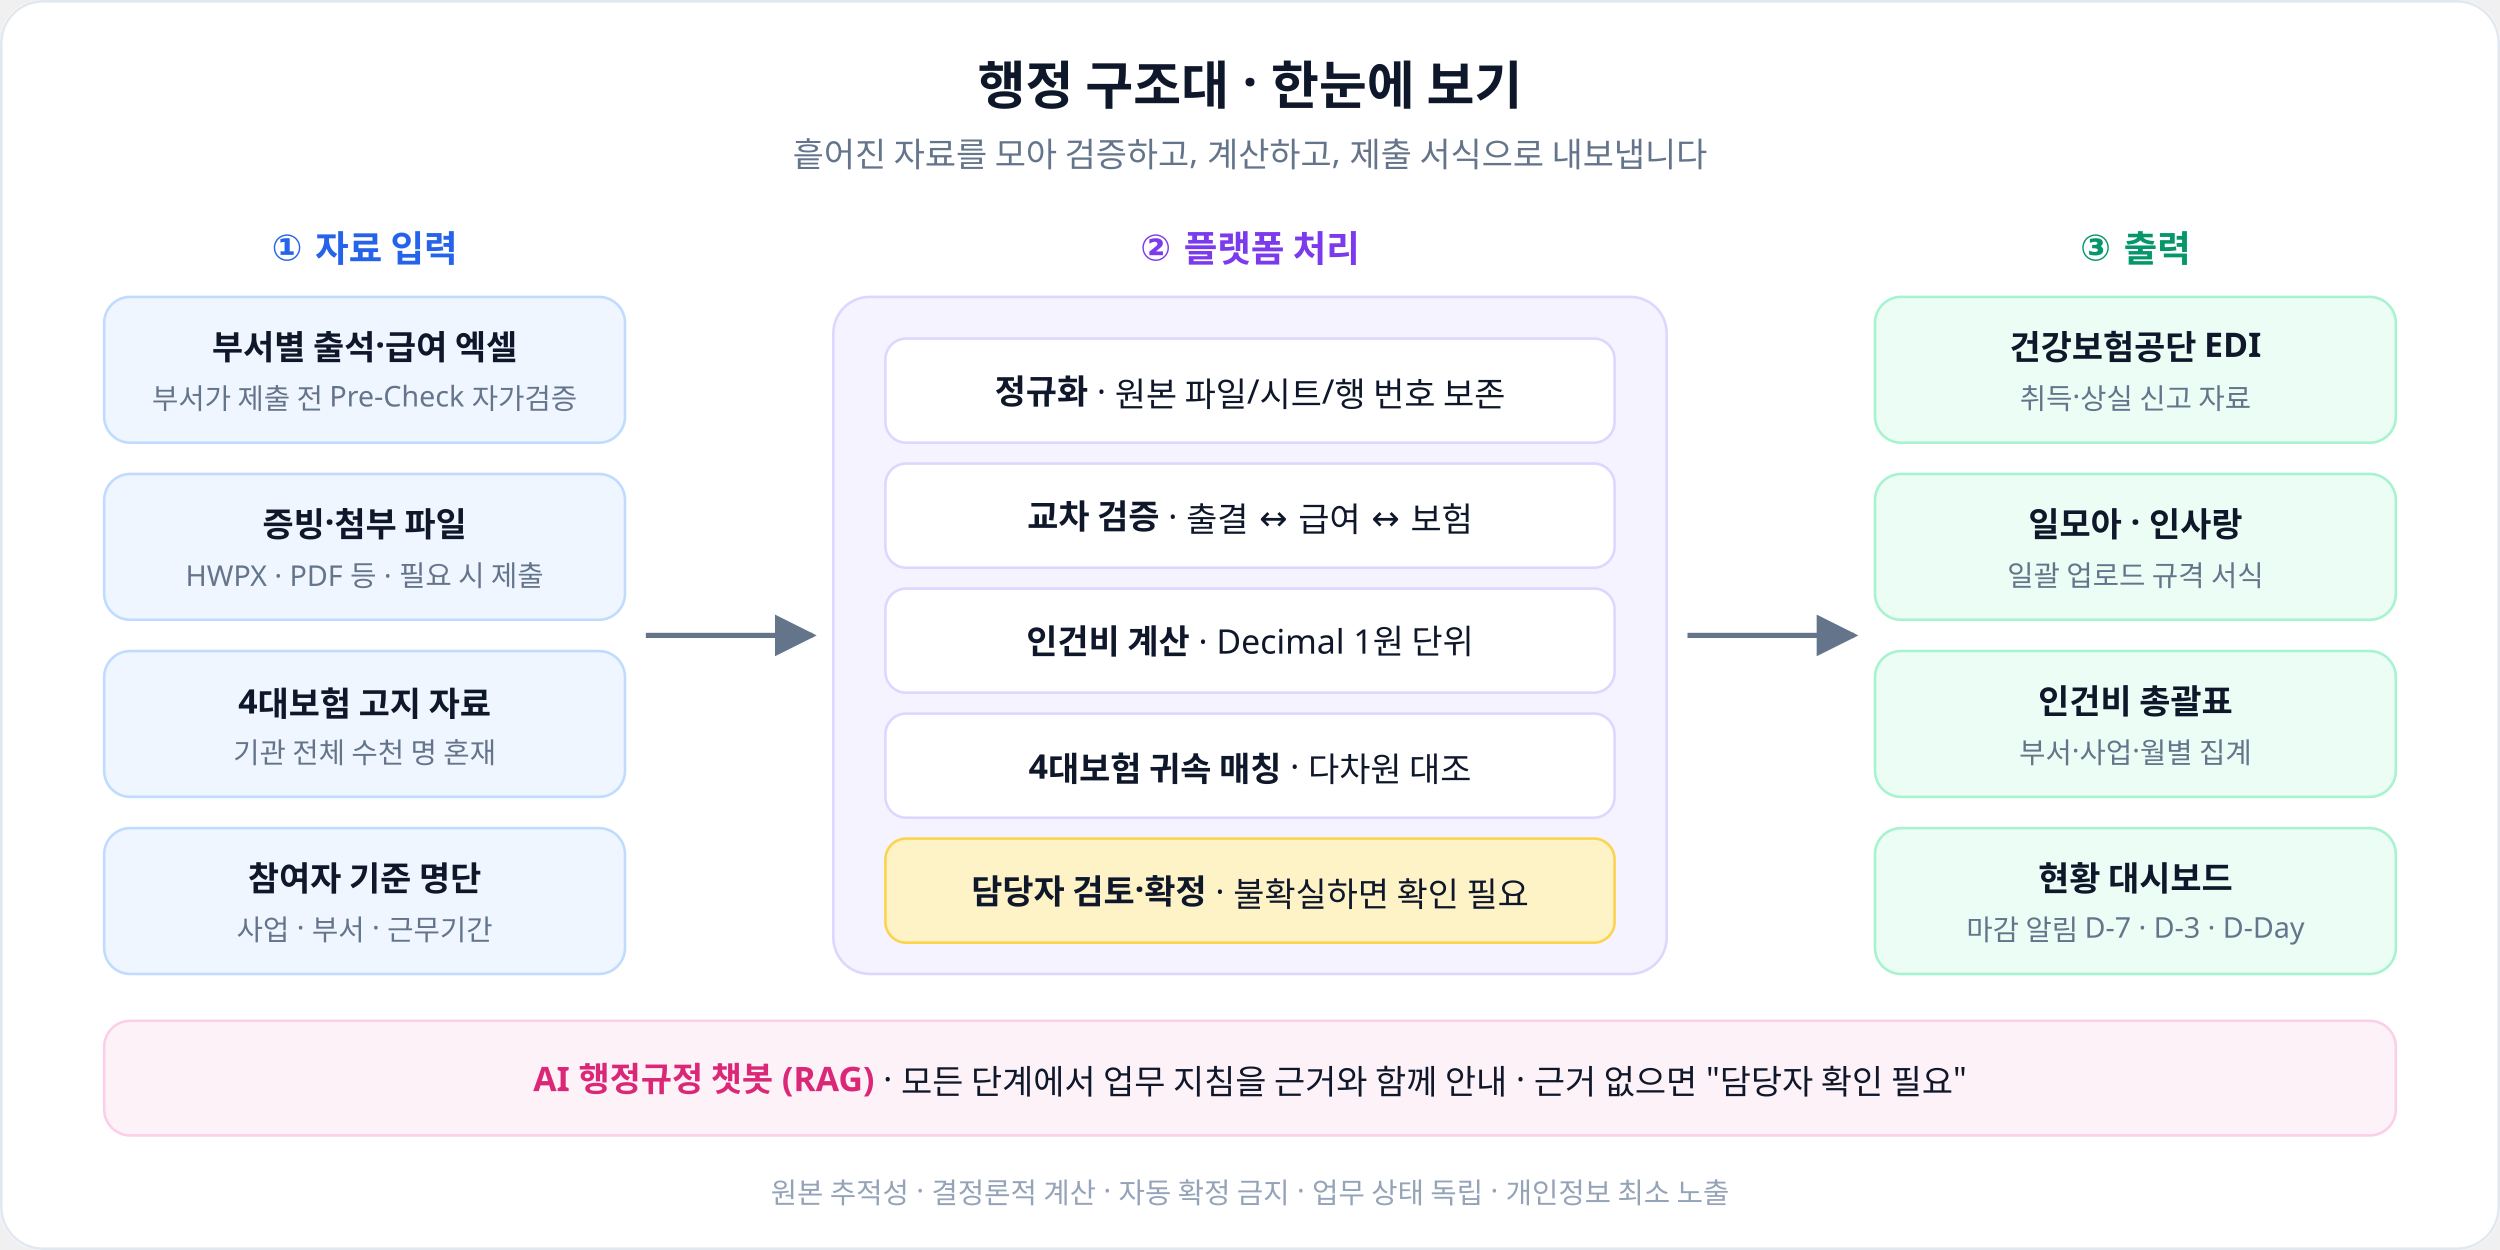
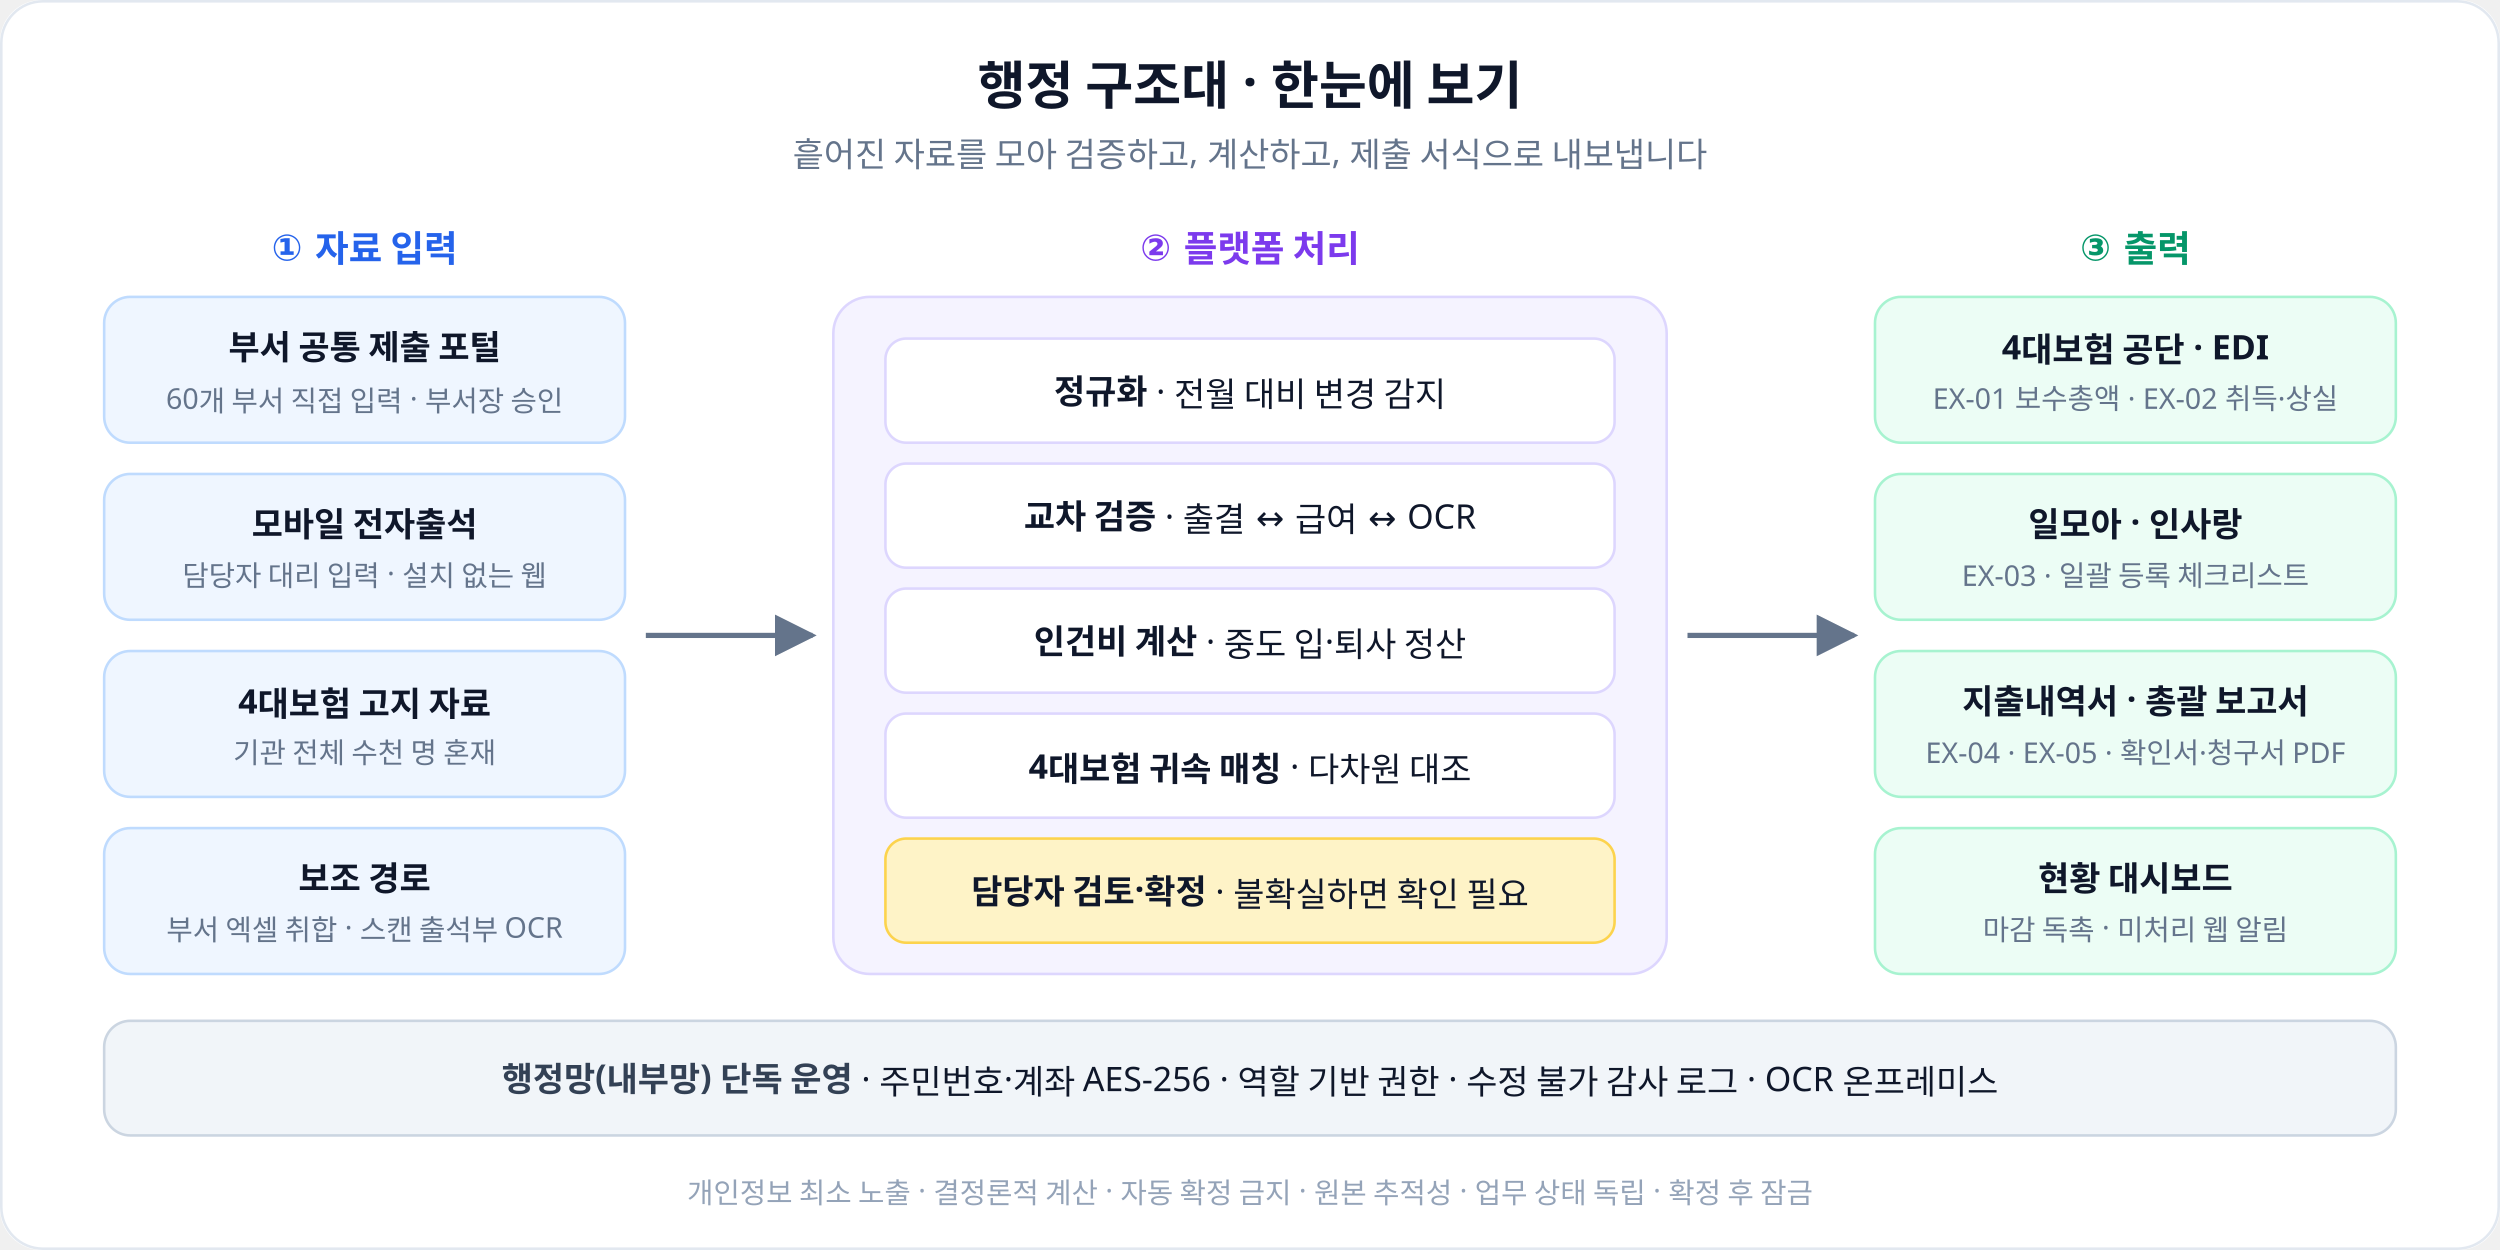
<svg xmlns="http://www.w3.org/2000/svg" viewBox="0 0 960 480" width="960" height="480" font-family="Pretendard, 'Apple SD Gothic Neo', 'Noto Sans KR', 'Malgun Gothic', sans-serif">
  <defs>
    <marker id="arrow" viewBox="0 0 10 10" refX="9" refY="5" markerWidth="8" markerHeight="8" orient="auto-start-reverse">
      <path d="M0,0 L10,5 L0,10 z" fill="#64748b" />
    </marker>
  </defs>
  <rect x="0" y="0" width="960" height="480" rx="16" fill="#ffffff" />
  <rect x="0.5" y="0.5" width="959" height="479" rx="16" fill="none" stroke="#e2e8f0" />
  <text x="480" y="40" text-anchor="middle" font-size="20" font-weight="700" fill="#0f172a">행정 구조대 · 한눈에 보기</text>
  <text x="480" y="64" text-anchor="middle" font-size="13" fill="#64748b">흩어진 자료를 모아 검증하고, 계산하고, 제출 서식으로 내보냅니다</text>
  <text x="140" y="100" text-anchor="middle" font-size="14" font-weight="700" fill="#2563eb">① 자료 입력</text>
  <g font-size="13" fill="#0f172a">
    <rect x="40" y="114" width="200" height="56" rx="10" fill="#eff6ff" stroke="#bfdbfe" />
-     <text x="140" y="138" text-anchor="middle" font-weight="600">부서별 출석·급여 엑셀</text>
-     <text x="140" y="157" text-anchor="middle" font-size="11" fill="#64748b">부서가 제출 전 Pre-Check 자가검증</text>
+     <text x="140" y="138" text-anchor="middle" font-weight="600">부서 공통 제출 포털</text>
+     <text x="140" y="157" text-anchor="middle" font-size="11" fill="#64748b">60개 부서 직접 입력 · 부서장 승인</text>
    <rect x="40" y="182" width="200" height="56" rx="10" fill="#eff6ff" stroke="#bfdbfe" />
-     <text x="140" y="206" text-anchor="middle" font-weight="600">증빙·첨부 파일</text>
-     <text x="140" y="225" text-anchor="middle" font-size="11" fill="#64748b">HWPX · PDF 등 · 필요 시 제출</text>
+     <text x="140" y="206" text-anchor="middle" font-weight="600">모바일 전자출석</text>
+     <text x="140" y="225" text-anchor="middle" font-size="11" fill="#64748b">담당자 대리 입력 · 설치 없는 웹</text>
    <rect x="40" y="250" width="200" height="56" rx="10" fill="#eff6ff" stroke="#bfdbfe" />
    <text x="140" y="274" text-anchor="middle" font-weight="600">4대보험 고지 자료</text>
    <text x="140" y="293" text-anchor="middle" font-size="11" fill="#64748b">기관 전체 수천 명 혼재</text>
    <rect x="40" y="318" width="200" height="56" rx="10" fill="#eff6ff" stroke="#bfdbfe" />
-     <text x="140" y="342" text-anchor="middle" font-weight="600">참여자 기준 명단</text>
-     <text x="140" y="361" text-anchor="middle" font-size="11" fill="#64748b">사업 · 부서 · 근무기간</text>
+     <text x="140" y="342" text-anchor="middle" font-weight="600">보조 경로</text>
+     <text x="140" y="361" text-anchor="middle" font-size="11" fill="#64748b">부서 엑셀 취합 · 스캔 출석부 OCR</text>
  </g>
  <text x="480" y="100" text-anchor="middle" font-size="14" font-weight="700" fill="#7c3aed">② 플랫폼 처리</text>
  <rect x="320" y="114" width="320" height="260" rx="14" fill="#f5f3ff" stroke="#ddd6fe" />
  <g font-size="13" fill="#0f172a">
    <rect x="340" y="130" width="280" height="40" rx="8" fill="#ffffff" stroke="#ddd6fe" />
    <text x="480" y="155" text-anchor="middle">
-       <tspan font-weight="600">정규화</tspan> · 원본 파일/시트/행 번호 보존</text>
+       <tspan font-weight="600">정규화</tspan> · 전월 대비 변경 감지</text>
    <rect x="340" y="178" width="280" height="40" rx="8" fill="#ffffff" stroke="#ddd6fe" />
    <text x="480" y="203" text-anchor="middle">
-       <tspan font-weight="600">교차 검증</tspan> · 출결 ↔ 급여 ↔ 보험</text>
+       <tspan font-weight="600">교차 검증</tspan> · 출결 ↔ 급여 ↔ OCR</text>
    <rect x="340" y="226" width="280" height="40" rx="8" fill="#ffffff" stroke="#ddd6fe" />
    <text x="480" y="251" text-anchor="middle">
-       <tspan font-weight="600">인건비 계산</tspan> · Decimal 1원 단위</text>
+       <tspan font-weight="600">인건비 계산</tspan> · 중도 입·퇴사 정산</text>
    <rect x="340" y="274" width="280" height="40" rx="8" fill="#ffffff" stroke="#ddd6fe" />
    <text x="480" y="299" text-anchor="middle">
      <tspan font-weight="600">4대보험 귀속 매칭</tspan> · 다차원 대조</text>
    <rect x="340" y="322" width="280" height="40" rx="8" fill="#fef3c7" stroke="#fcd34d" />
    <text x="480" y="347" text-anchor="middle">
      <tspan font-weight="600">담당자 검토·확정</tspan> · 불확실하면 확인 필요</text>
  </g>
  <text x="820" y="100" text-anchor="middle" font-size="14" font-weight="700" fill="#059669">③ 출력</text>
  <g font-size="13" fill="#0f172a">
    <rect x="720" y="114" width="200" height="56" rx="10" fill="#ecfdf5" stroke="#a7f3d0" />
-     <text x="820" y="138" text-anchor="middle" font-weight="600">건강보험공단 EDI</text>
-     <text x="820" y="157" text-anchor="middle" font-size="11" fill="#64748b">취득·상실 신고 자료</text>
+     <text x="820" y="138" text-anchor="middle" font-weight="600">4대보험 공단 · EDI</text>
+     <text x="820" y="157" text-anchor="middle" font-size="11" fill="#64748b">EX-01 보수총액 · EX-02 취득·상실</text>
    <rect x="720" y="182" width="200" height="56" rx="10" fill="#ecfdf5" stroke="#a7f3d0" />
    <text x="820" y="206" text-anchor="middle" font-weight="600">일모아 · 인사랑</text>
-     <text x="820" y="225" text-anchor="middle" font-size="11" fill="#64748b">일괄 업로드 규격 서식</text>
+     <text x="820" y="225" text-anchor="middle" font-size="11" fill="#64748b">EX-03 · 일괄 등록 체크리스트</text>
    <rect x="720" y="250" width="200" height="56" rx="10" fill="#ecfdf5" stroke="#a7f3d0" />
-     <text x="820" y="274" text-anchor="middle" font-weight="600">인건비 총괄표</text>
-     <text x="820" y="293" text-anchor="middle" font-size="11" fill="#64748b">부서·사업·월별 집계</text>
+     <text x="820" y="274" text-anchor="middle" font-weight="600">지출내역서 · 총괄 보고서</text>
+     <text x="820" y="293" text-anchor="middle" font-size="11" fill="#64748b">EX-04 · EX-05 · 확인서·청구서 PDF</text>
    <rect x="720" y="318" width="200" height="56" rx="10" fill="#ecfdf5" stroke="#a7f3d0" />
    <text x="820" y="342" text-anchor="middle" font-weight="600">현황 대시보드</text>
-     <text x="820" y="361" text-anchor="middle" font-size="11" fill="#64748b">마감 알림 D-7 · D-3 · D-Day</text>
+     <text x="820" y="361" text-anchor="middle" font-size="11" fill="#64748b">마감 독촉 · 미처리 웹 알림</text>
  </g>
  <g stroke="#64748b" stroke-width="2" fill="none" marker-end="url(#arrow)">
    <path d="M248,244 L312,244" />
    <path d="M648,244 L712,244" />
  </g>
-   <rect x="40" y="392" width="880" height="44" rx="10" fill="#fdf2f8" stroke="#fbcfe8" />
+   <rect x="40" y="392" width="880" height="44" rx="10" fill="#f1f5f9" stroke="#cbd5e1" />
  <text x="480" y="419" text-anchor="middle" font-size="13" fill="#0f172a">
-     <tspan font-weight="700" fill="#db2777">AI 행정규정 챗봇 (RAG)</tspan>  ·  모든 단계에서 업무 지침을 근거와 함께 안내 · 근거 없으면 "담당자 확인 필요"</text>
-   <text x="480" y="462" text-anchor="middle" font-size="11" fill="#94a3b8">원본 추적성 · 결정론적 계산 · 자동 확정 금지 · 업무 상태 독립 · 개인정보 최소 노출</text>
+     <tspan font-weight="700" fill="#334155">행정망(내부망) 단독 운영</tspan>  ·  주민번호·계좌 AES-256 · 역할 기반 권한 · 수정 불가 감사 로그 · OCR 온프레미스</text>
+   <text x="480" y="462" text-anchor="middle" font-size="11" fill="#94a3b8">개인정보 최소 노출 · 결정론적 계산 · 자동 확정 금지 · 원본 추적성 · 업무 상태 독립 · 확정 후 잠금</text>
</svg>
